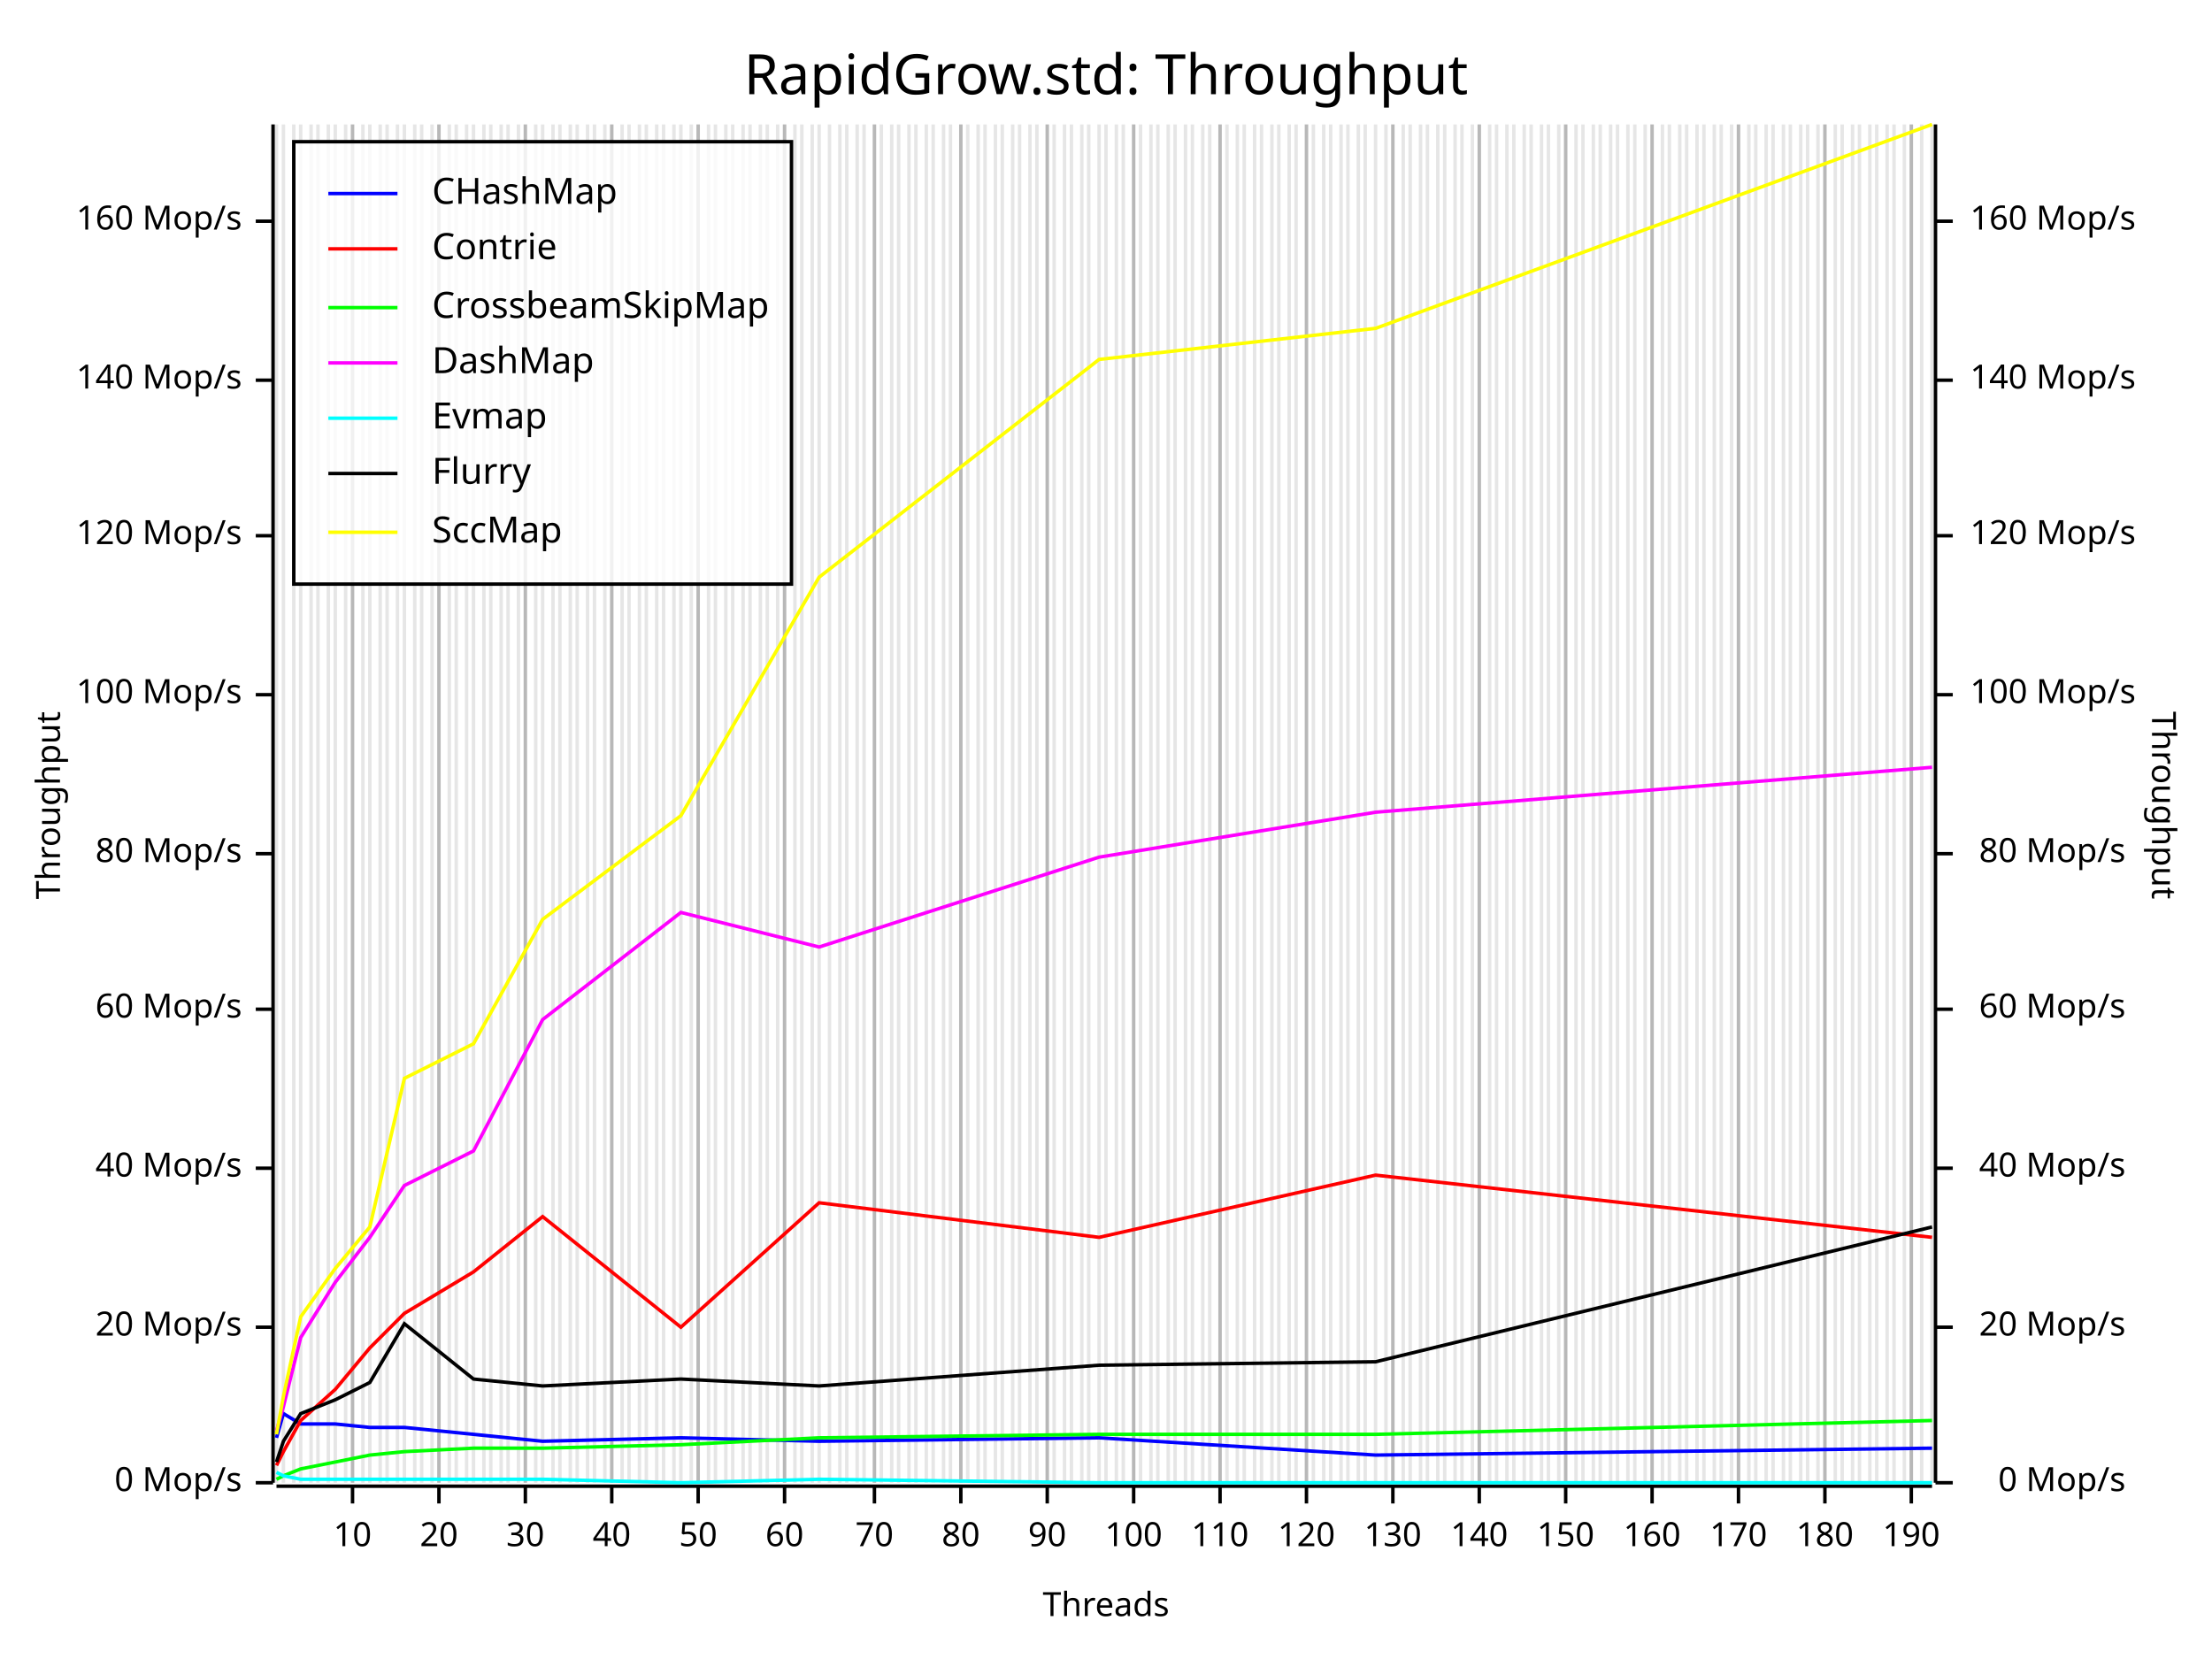
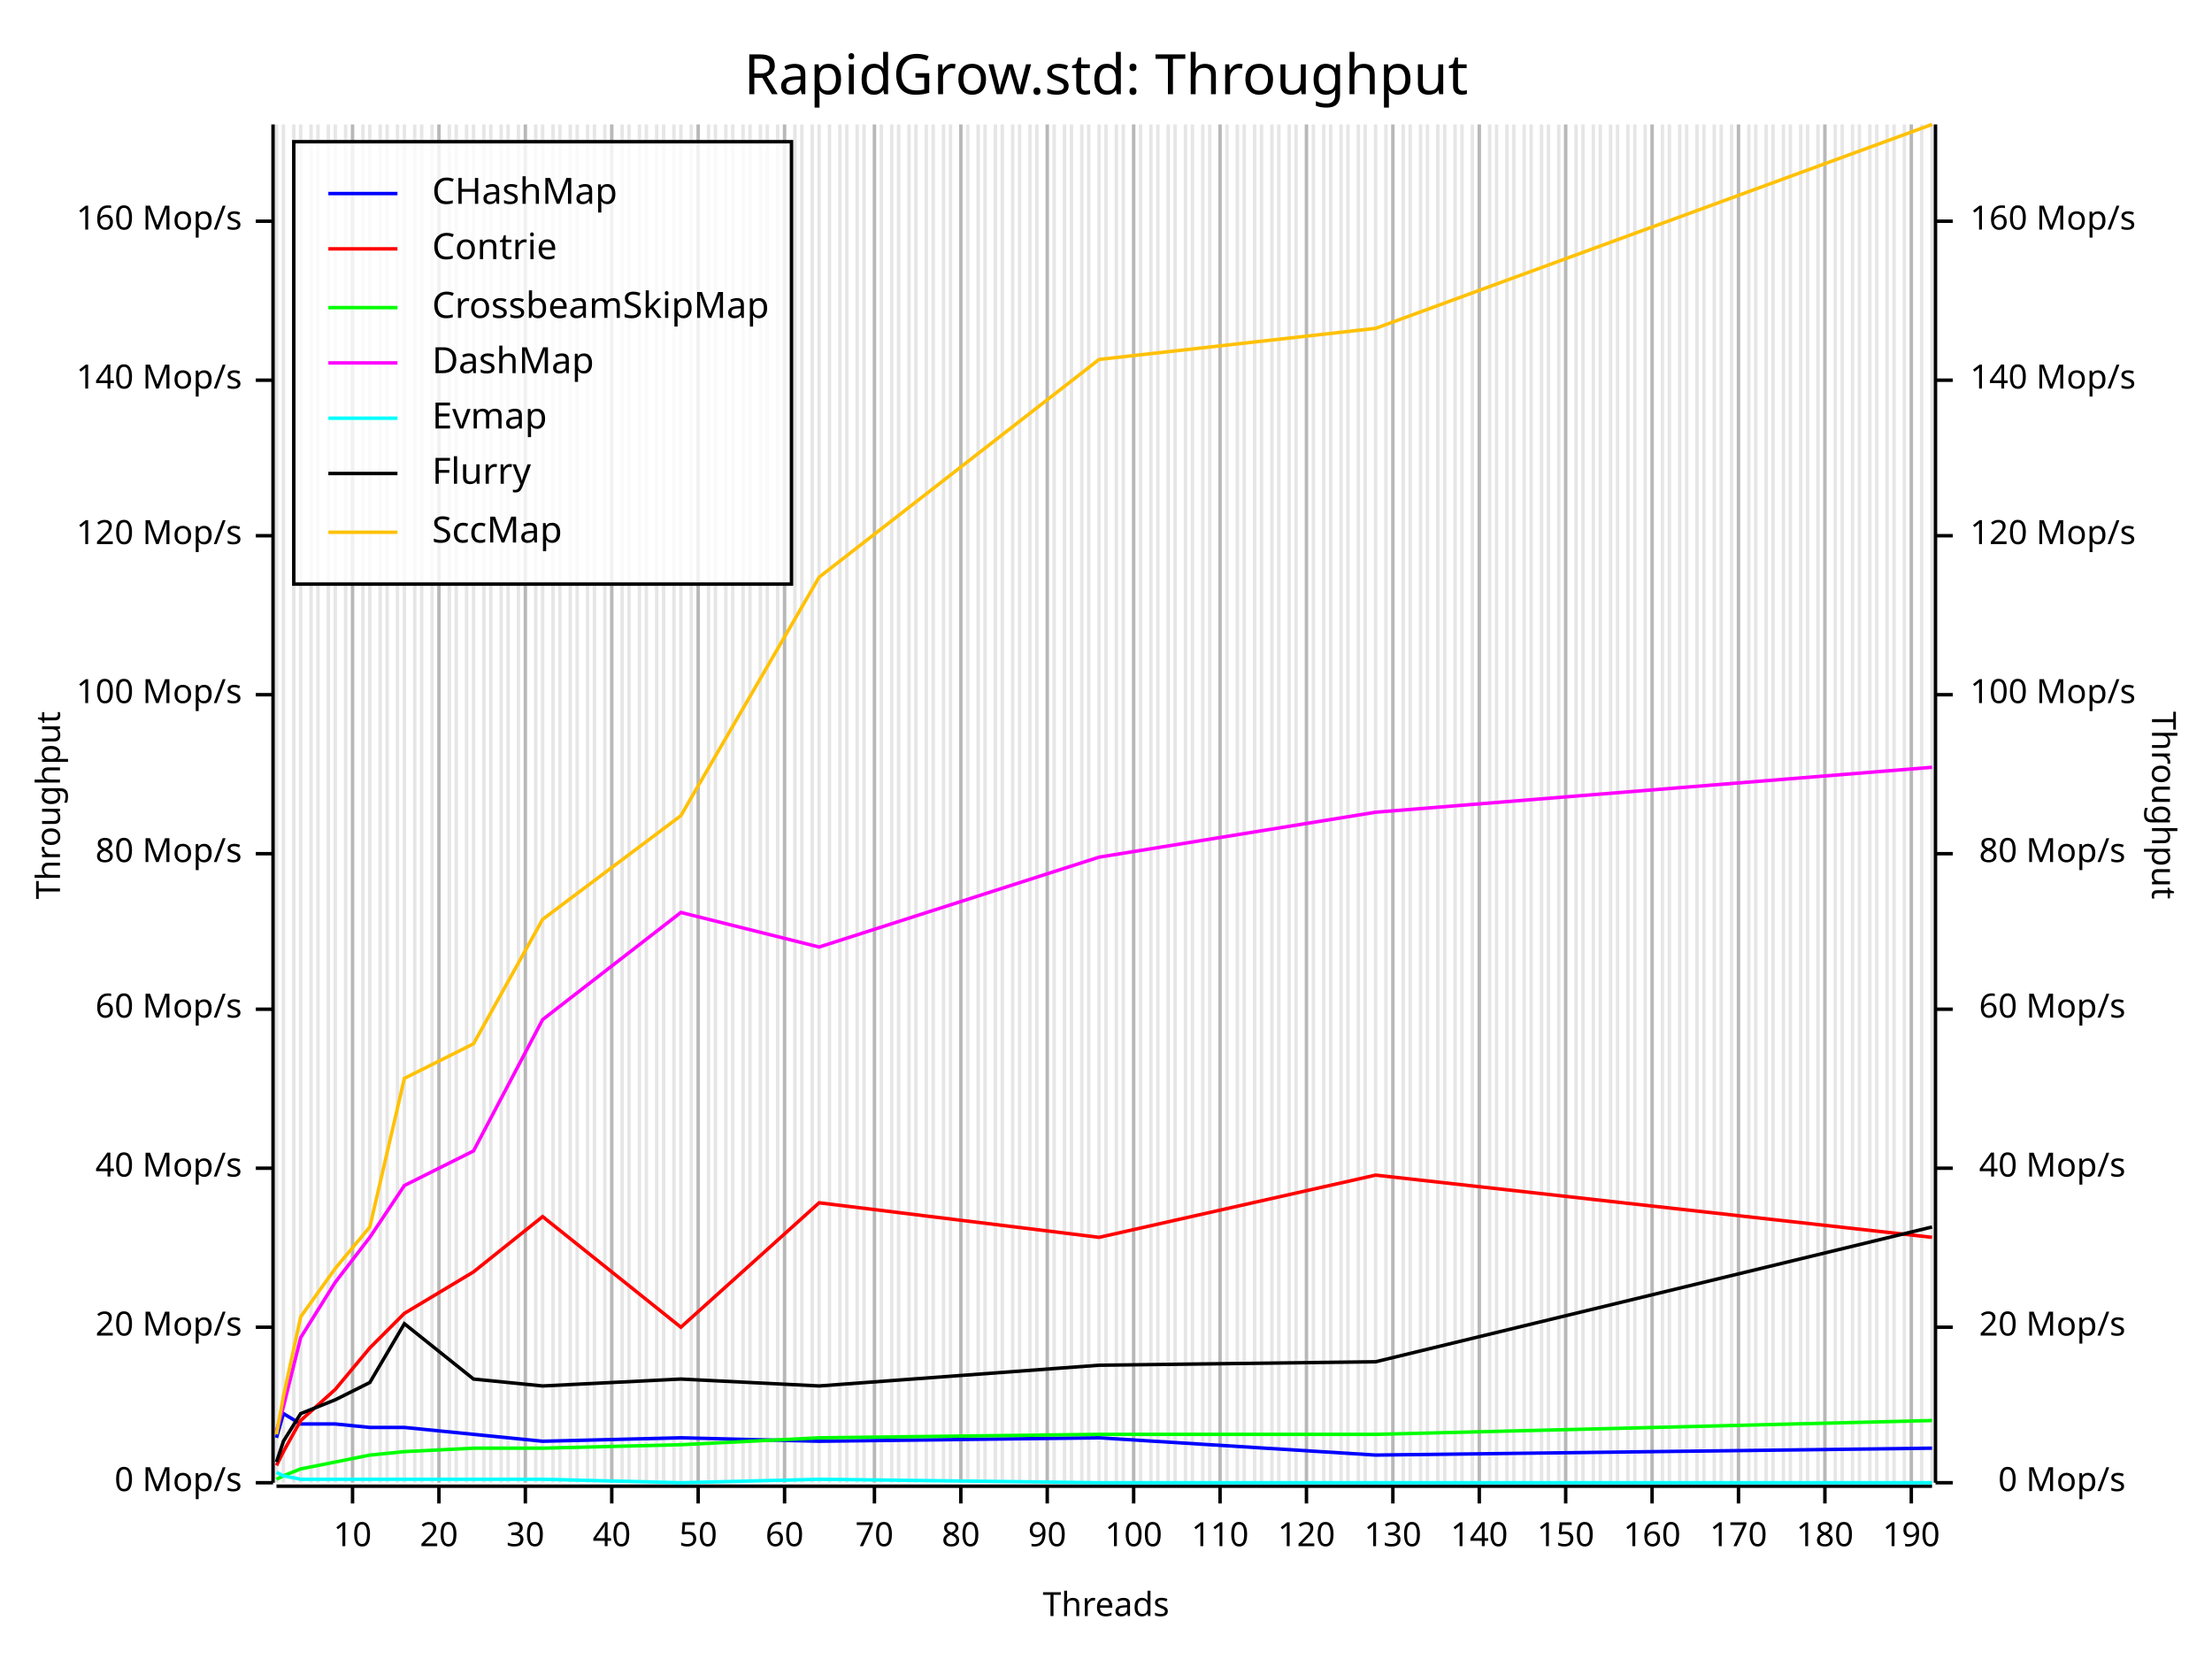
<svg xmlns="http://www.w3.org/2000/svg" width="640" height="480" viewBox="0 0 640 480">
  <rect x="0" y="0" width="640" height="480" opacity="1" fill="#FFFFFF" stroke="none" />
  <text x="320" y="15" dy="0.76em" text-anchor="middle" font-family="Fira Code" font-size="16.129" opacity="1" fill="#000000">
RapidGrow.std: Throughput
</text>
  <line opacity="0.1" stroke="#000000" stroke-width="1" x1="80" y1="429" x2="80" y2="36" />
  <line opacity="0.1" stroke="#000000" stroke-width="1" x1="82" y1="429" x2="82" y2="36" />
  <line opacity="0.1" stroke="#000000" stroke-width="1" x1="85" y1="429" x2="85" y2="36" />
  <line opacity="0.1" stroke="#000000" stroke-width="1" x1="87" y1="429" x2="87" y2="36" />
  <line opacity="0.1" stroke="#000000" stroke-width="1" x1="90" y1="429" x2="90" y2="36" />
  <line opacity="0.1" stroke="#000000" stroke-width="1" x1="92" y1="429" x2="92" y2="36" />
  <line opacity="0.1" stroke="#000000" stroke-width="1" x1="95" y1="429" x2="95" y2="36" />
  <line opacity="0.1" stroke="#000000" stroke-width="1" x1="97" y1="429" x2="97" y2="36" />
  <line opacity="0.1" stroke="#000000" stroke-width="1" x1="100" y1="429" x2="100" y2="36" />
  <line opacity="0.1" stroke="#000000" stroke-width="1" x1="102" y1="429" x2="102" y2="36" />
  <line opacity="0.1" stroke="#000000" stroke-width="1" x1="105" y1="429" x2="105" y2="36" />
  <line opacity="0.1" stroke="#000000" stroke-width="1" x1="107" y1="429" x2="107" y2="36" />
  <line opacity="0.1" stroke="#000000" stroke-width="1" x1="110" y1="429" x2="110" y2="36" />
  <line opacity="0.1" stroke="#000000" stroke-width="1" x1="112" y1="429" x2="112" y2="36" />
  <line opacity="0.1" stroke="#000000" stroke-width="1" x1="115" y1="429" x2="115" y2="36" />
  <line opacity="0.1" stroke="#000000" stroke-width="1" x1="117" y1="429" x2="117" y2="36" />
  <line opacity="0.1" stroke="#000000" stroke-width="1" x1="120" y1="429" x2="120" y2="36" />
  <line opacity="0.1" stroke="#000000" stroke-width="1" x1="122" y1="429" x2="122" y2="36" />
  <line opacity="0.1" stroke="#000000" stroke-width="1" x1="125" y1="429" x2="125" y2="36" />
  <line opacity="0.1" stroke="#000000" stroke-width="1" x1="127" y1="429" x2="127" y2="36" />
  <line opacity="0.1" stroke="#000000" stroke-width="1" x1="130" y1="429" x2="130" y2="36" />
  <line opacity="0.1" stroke="#000000" stroke-width="1" x1="132" y1="429" x2="132" y2="36" />
  <line opacity="0.1" stroke="#000000" stroke-width="1" x1="135" y1="429" x2="135" y2="36" />
  <line opacity="0.1" stroke="#000000" stroke-width="1" x1="137" y1="429" x2="137" y2="36" />
  <line opacity="0.1" stroke="#000000" stroke-width="1" x1="140" y1="429" x2="140" y2="36" />
  <line opacity="0.1" stroke="#000000" stroke-width="1" x1="142" y1="429" x2="142" y2="36" />
  <line opacity="0.1" stroke="#000000" stroke-width="1" x1="145" y1="429" x2="145" y2="36" />
  <line opacity="0.1" stroke="#000000" stroke-width="1" x1="147" y1="429" x2="147" y2="36" />
  <line opacity="0.1" stroke="#000000" stroke-width="1" x1="150" y1="429" x2="150" y2="36" />
  <line opacity="0.1" stroke="#000000" stroke-width="1" x1="152" y1="429" x2="152" y2="36" />
  <line opacity="0.1" stroke="#000000" stroke-width="1" x1="155" y1="429" x2="155" y2="36" />
  <line opacity="0.1" stroke="#000000" stroke-width="1" x1="157" y1="429" x2="157" y2="36" />
  <line opacity="0.1" stroke="#000000" stroke-width="1" x1="160" y1="429" x2="160" y2="36" />
  <line opacity="0.1" stroke="#000000" stroke-width="1" x1="162" y1="429" x2="162" y2="36" />
  <line opacity="0.1" stroke="#000000" stroke-width="1" x1="165" y1="429" x2="165" y2="36" />
  <line opacity="0.1" stroke="#000000" stroke-width="1" x1="167" y1="429" x2="167" y2="36" />
  <line opacity="0.1" stroke="#000000" stroke-width="1" x1="170" y1="429" x2="170" y2="36" />
  <line opacity="0.1" stroke="#000000" stroke-width="1" x1="172" y1="429" x2="172" y2="36" />
  <line opacity="0.1" stroke="#000000" stroke-width="1" x1="175" y1="429" x2="175" y2="36" />
  <line opacity="0.1" stroke="#000000" stroke-width="1" x1="177" y1="429" x2="177" y2="36" />
  <line opacity="0.1" stroke="#000000" stroke-width="1" x1="180" y1="429" x2="180" y2="36" />
  <line opacity="0.1" stroke="#000000" stroke-width="1" x1="182" y1="429" x2="182" y2="36" />
  <line opacity="0.1" stroke="#000000" stroke-width="1" x1="185" y1="429" x2="185" y2="36" />
  <line opacity="0.1" stroke="#000000" stroke-width="1" x1="187" y1="429" x2="187" y2="36" />
  <line opacity="0.1" stroke="#000000" stroke-width="1" x1="190" y1="429" x2="190" y2="36" />
  <line opacity="0.1" stroke="#000000" stroke-width="1" x1="192" y1="429" x2="192" y2="36" />
  <line opacity="0.1" stroke="#000000" stroke-width="1" x1="195" y1="429" x2="195" y2="36" />
  <line opacity="0.1" stroke="#000000" stroke-width="1" x1="197" y1="429" x2="197" y2="36" />
  <line opacity="0.1" stroke="#000000" stroke-width="1" x1="200" y1="429" x2="200" y2="36" />
  <line opacity="0.1" stroke="#000000" stroke-width="1" x1="202" y1="429" x2="202" y2="36" />
  <line opacity="0.1" stroke="#000000" stroke-width="1" x1="205" y1="429" x2="205" y2="36" />
  <line opacity="0.1" stroke="#000000" stroke-width="1" x1="207" y1="429" x2="207" y2="36" />
  <line opacity="0.1" stroke="#000000" stroke-width="1" x1="210" y1="429" x2="210" y2="36" />
  <line opacity="0.1" stroke="#000000" stroke-width="1" x1="212" y1="429" x2="212" y2="36" />
  <line opacity="0.1" stroke="#000000" stroke-width="1" x1="215" y1="429" x2="215" y2="36" />
  <line opacity="0.1" stroke="#000000" stroke-width="1" x1="217" y1="429" x2="217" y2="36" />
  <line opacity="0.1" stroke="#000000" stroke-width="1" x1="220" y1="429" x2="220" y2="36" />
  <line opacity="0.1" stroke="#000000" stroke-width="1" x1="222" y1="429" x2="222" y2="36" />
  <line opacity="0.1" stroke="#000000" stroke-width="1" x1="225" y1="429" x2="225" y2="36" />
  <line opacity="0.1" stroke="#000000" stroke-width="1" x1="227" y1="429" x2="227" y2="36" />
  <line opacity="0.1" stroke="#000000" stroke-width="1" x1="230" y1="429" x2="230" y2="36" />
  <line opacity="0.1" stroke="#000000" stroke-width="1" x1="232" y1="429" x2="232" y2="36" />
  <line opacity="0.1" stroke="#000000" stroke-width="1" x1="235" y1="429" x2="235" y2="36" />
  <line opacity="0.1" stroke="#000000" stroke-width="1" x1="237" y1="429" x2="237" y2="36" />
  <line opacity="0.1" stroke="#000000" stroke-width="1" x1="240" y1="429" x2="240" y2="36" />
  <line opacity="0.1" stroke="#000000" stroke-width="1" x1="243" y1="429" x2="243" y2="36" />
  <line opacity="0.1" stroke="#000000" stroke-width="1" x1="245" y1="429" x2="245" y2="36" />
  <line opacity="0.1" stroke="#000000" stroke-width="1" x1="248" y1="429" x2="248" y2="36" />
  <line opacity="0.1" stroke="#000000" stroke-width="1" x1="250" y1="429" x2="250" y2="36" />
  <line opacity="0.1" stroke="#000000" stroke-width="1" x1="253" y1="429" x2="253" y2="36" />
  <line opacity="0.1" stroke="#000000" stroke-width="1" x1="255" y1="429" x2="255" y2="36" />
  <line opacity="0.1" stroke="#000000" stroke-width="1" x1="258" y1="429" x2="258" y2="36" />
  <line opacity="0.1" stroke="#000000" stroke-width="1" x1="260" y1="429" x2="260" y2="36" />
  <line opacity="0.1" stroke="#000000" stroke-width="1" x1="263" y1="429" x2="263" y2="36" />
  <line opacity="0.1" stroke="#000000" stroke-width="1" x1="265" y1="429" x2="265" y2="36" />
  <line opacity="0.1" stroke="#000000" stroke-width="1" x1="268" y1="429" x2="268" y2="36" />
  <line opacity="0.1" stroke="#000000" stroke-width="1" x1="270" y1="429" x2="270" y2="36" />
  <line opacity="0.1" stroke="#000000" stroke-width="1" x1="273" y1="429" x2="273" y2="36" />
  <line opacity="0.1" stroke="#000000" stroke-width="1" x1="275" y1="429" x2="275" y2="36" />
  <line opacity="0.1" stroke="#000000" stroke-width="1" x1="278" y1="429" x2="278" y2="36" />
  <line opacity="0.1" stroke="#000000" stroke-width="1" x1="280" y1="429" x2="280" y2="36" />
  <line opacity="0.1" stroke="#000000" stroke-width="1" x1="283" y1="429" x2="283" y2="36" />
  <line opacity="0.1" stroke="#000000" stroke-width="1" x1="285" y1="429" x2="285" y2="36" />
  <line opacity="0.1" stroke="#000000" stroke-width="1" x1="288" y1="429" x2="288" y2="36" />
  <line opacity="0.1" stroke="#000000" stroke-width="1" x1="290" y1="429" x2="290" y2="36" />
  <line opacity="0.1" stroke="#000000" stroke-width="1" x1="293" y1="429" x2="293" y2="36" />
  <line opacity="0.1" stroke="#000000" stroke-width="1" x1="295" y1="429" x2="295" y2="36" />
  <line opacity="0.1" stroke="#000000" stroke-width="1" x1="298" y1="429" x2="298" y2="36" />
  <line opacity="0.1" stroke="#000000" stroke-width="1" x1="300" y1="429" x2="300" y2="36" />
  <line opacity="0.1" stroke="#000000" stroke-width="1" x1="303" y1="429" x2="303" y2="36" />
  <line opacity="0.1" stroke="#000000" stroke-width="1" x1="305" y1="429" x2="305" y2="36" />
  <line opacity="0.1" stroke="#000000" stroke-width="1" x1="308" y1="429" x2="308" y2="36" />
  <line opacity="0.1" stroke="#000000" stroke-width="1" x1="310" y1="429" x2="310" y2="36" />
  <line opacity="0.1" stroke="#000000" stroke-width="1" x1="313" y1="429" x2="313" y2="36" />
  <line opacity="0.1" stroke="#000000" stroke-width="1" x1="315" y1="429" x2="315" y2="36" />
  <line opacity="0.1" stroke="#000000" stroke-width="1" x1="318" y1="429" x2="318" y2="36" />
  <line opacity="0.1" stroke="#000000" stroke-width="1" x1="320" y1="429" x2="320" y2="36" />
  <line opacity="0.1" stroke="#000000" stroke-width="1" x1="323" y1="429" x2="323" y2="36" />
  <line opacity="0.1" stroke="#000000" stroke-width="1" x1="325" y1="429" x2="325" y2="36" />
  <line opacity="0.1" stroke="#000000" stroke-width="1" x1="328" y1="429" x2="328" y2="36" />
  <line opacity="0.1" stroke="#000000" stroke-width="1" x1="330" y1="429" x2="330" y2="36" />
  <line opacity="0.1" stroke="#000000" stroke-width="1" x1="333" y1="429" x2="333" y2="36" />
  <line opacity="0.1" stroke="#000000" stroke-width="1" x1="335" y1="429" x2="335" y2="36" />
  <line opacity="0.1" stroke="#000000" stroke-width="1" x1="338" y1="429" x2="338" y2="36" />
  <line opacity="0.1" stroke="#000000" stroke-width="1" x1="340" y1="429" x2="340" y2="36" />
  <line opacity="0.1" stroke="#000000" stroke-width="1" x1="343" y1="429" x2="343" y2="36" />
  <line opacity="0.1" stroke="#000000" stroke-width="1" x1="345" y1="429" x2="345" y2="36" />
  <line opacity="0.1" stroke="#000000" stroke-width="1" x1="348" y1="429" x2="348" y2="36" />
  <line opacity="0.1" stroke="#000000" stroke-width="1" x1="350" y1="429" x2="350" y2="36" />
  <line opacity="0.1" stroke="#000000" stroke-width="1" x1="353" y1="429" x2="353" y2="36" />
  <line opacity="0.1" stroke="#000000" stroke-width="1" x1="355" y1="429" x2="355" y2="36" />
  <line opacity="0.1" stroke="#000000" stroke-width="1" x1="358" y1="429" x2="358" y2="36" />
  <line opacity="0.1" stroke="#000000" stroke-width="1" x1="360" y1="429" x2="360" y2="36" />
  <line opacity="0.1" stroke="#000000" stroke-width="1" x1="363" y1="429" x2="363" y2="36" />
  <line opacity="0.1" stroke="#000000" stroke-width="1" x1="365" y1="429" x2="365" y2="36" />
  <line opacity="0.1" stroke="#000000" stroke-width="1" x1="368" y1="429" x2="368" y2="36" />
  <line opacity="0.1" stroke="#000000" stroke-width="1" x1="370" y1="429" x2="370" y2="36" />
  <line opacity="0.1" stroke="#000000" stroke-width="1" x1="373" y1="429" x2="373" y2="36" />
  <line opacity="0.1" stroke="#000000" stroke-width="1" x1="375" y1="429" x2="375" y2="36" />
  <line opacity="0.1" stroke="#000000" stroke-width="1" x1="378" y1="429" x2="378" y2="36" />
  <line opacity="0.1" stroke="#000000" stroke-width="1" x1="380" y1="429" x2="380" y2="36" />
  <line opacity="0.1" stroke="#000000" stroke-width="1" x1="383" y1="429" x2="383" y2="36" />
  <line opacity="0.1" stroke="#000000" stroke-width="1" x1="385" y1="429" x2="385" y2="36" />
  <line opacity="0.1" stroke="#000000" stroke-width="1" x1="388" y1="429" x2="388" y2="36" />
  <line opacity="0.1" stroke="#000000" stroke-width="1" x1="390" y1="429" x2="390" y2="36" />
  <line opacity="0.1" stroke="#000000" stroke-width="1" x1="393" y1="429" x2="393" y2="36" />
  <line opacity="0.1" stroke="#000000" stroke-width="1" x1="395" y1="429" x2="395" y2="36" />
  <line opacity="0.1" stroke="#000000" stroke-width="1" x1="398" y1="429" x2="398" y2="36" />
  <line opacity="0.1" stroke="#000000" stroke-width="1" x1="401" y1="429" x2="401" y2="36" />
  <line opacity="0.1" stroke="#000000" stroke-width="1" x1="403" y1="429" x2="403" y2="36" />
  <line opacity="0.1" stroke="#000000" stroke-width="1" x1="406" y1="429" x2="406" y2="36" />
  <line opacity="0.1" stroke="#000000" stroke-width="1" x1="408" y1="429" x2="408" y2="36" />
  <line opacity="0.1" stroke="#000000" stroke-width="1" x1="411" y1="429" x2="411" y2="36" />
  <line opacity="0.1" stroke="#000000" stroke-width="1" x1="413" y1="429" x2="413" y2="36" />
  <line opacity="0.1" stroke="#000000" stroke-width="1" x1="416" y1="429" x2="416" y2="36" />
  <line opacity="0.1" stroke="#000000" stroke-width="1" x1="418" y1="429" x2="418" y2="36" />
  <line opacity="0.1" stroke="#000000" stroke-width="1" x1="421" y1="429" x2="421" y2="36" />
  <line opacity="0.1" stroke="#000000" stroke-width="1" x1="423" y1="429" x2="423" y2="36" />
  <line opacity="0.1" stroke="#000000" stroke-width="1" x1="426" y1="429" x2="426" y2="36" />
  <line opacity="0.1" stroke="#000000" stroke-width="1" x1="428" y1="429" x2="428" y2="36" />
  <line opacity="0.1" stroke="#000000" stroke-width="1" x1="431" y1="429" x2="431" y2="36" />
  <line opacity="0.1" stroke="#000000" stroke-width="1" x1="433" y1="429" x2="433" y2="36" />
  <line opacity="0.1" stroke="#000000" stroke-width="1" x1="436" y1="429" x2="436" y2="36" />
  <line opacity="0.1" stroke="#000000" stroke-width="1" x1="438" y1="429" x2="438" y2="36" />
  <line opacity="0.1" stroke="#000000" stroke-width="1" x1="441" y1="429" x2="441" y2="36" />
  <line opacity="0.1" stroke="#000000" stroke-width="1" x1="443" y1="429" x2="443" y2="36" />
  <line opacity="0.1" stroke="#000000" stroke-width="1" x1="446" y1="429" x2="446" y2="36" />
  <line opacity="0.1" stroke="#000000" stroke-width="1" x1="448" y1="429" x2="448" y2="36" />
  <line opacity="0.1" stroke="#000000" stroke-width="1" x1="451" y1="429" x2="451" y2="36" />
  <line opacity="0.1" stroke="#000000" stroke-width="1" x1="453" y1="429" x2="453" y2="36" />
  <line opacity="0.1" stroke="#000000" stroke-width="1" x1="456" y1="429" x2="456" y2="36" />
  <line opacity="0.1" stroke="#000000" stroke-width="1" x1="458" y1="429" x2="458" y2="36" />
  <line opacity="0.1" stroke="#000000" stroke-width="1" x1="461" y1="429" x2="461" y2="36" />
  <line opacity="0.1" stroke="#000000" stroke-width="1" x1="463" y1="429" x2="463" y2="36" />
  <line opacity="0.1" stroke="#000000" stroke-width="1" x1="466" y1="429" x2="466" y2="36" />
  <line opacity="0.1" stroke="#000000" stroke-width="1" x1="468" y1="429" x2="468" y2="36" />
  <line opacity="0.1" stroke="#000000" stroke-width="1" x1="471" y1="429" x2="471" y2="36" />
  <line opacity="0.1" stroke="#000000" stroke-width="1" x1="473" y1="429" x2="473" y2="36" />
  <line opacity="0.1" stroke="#000000" stroke-width="1" x1="476" y1="429" x2="476" y2="36" />
  <line opacity="0.1" stroke="#000000" stroke-width="1" x1="478" y1="429" x2="478" y2="36" />
  <line opacity="0.1" stroke="#000000" stroke-width="1" x1="481" y1="429" x2="481" y2="36" />
  <line opacity="0.1" stroke="#000000" stroke-width="1" x1="483" y1="429" x2="483" y2="36" />
  <line opacity="0.1" stroke="#000000" stroke-width="1" x1="486" y1="429" x2="486" y2="36" />
  <line opacity="0.1" stroke="#000000" stroke-width="1" x1="488" y1="429" x2="488" y2="36" />
  <line opacity="0.1" stroke="#000000" stroke-width="1" x1="491" y1="429" x2="491" y2="36" />
  <line opacity="0.1" stroke="#000000" stroke-width="1" x1="493" y1="429" x2="493" y2="36" />
  <line opacity="0.1" stroke="#000000" stroke-width="1" x1="496" y1="429" x2="496" y2="36" />
  <line opacity="0.1" stroke="#000000" stroke-width="1" x1="498" y1="429" x2="498" y2="36" />
  <line opacity="0.1" stroke="#000000" stroke-width="1" x1="501" y1="429" x2="501" y2="36" />
  <line opacity="0.1" stroke="#000000" stroke-width="1" x1="503" y1="429" x2="503" y2="36" />
  <line opacity="0.1" stroke="#000000" stroke-width="1" x1="506" y1="429" x2="506" y2="36" />
  <line opacity="0.1" stroke="#000000" stroke-width="1" x1="508" y1="429" x2="508" y2="36" />
  <line opacity="0.1" stroke="#000000" stroke-width="1" x1="511" y1="429" x2="511" y2="36" />
  <line opacity="0.1" stroke="#000000" stroke-width="1" x1="513" y1="429" x2="513" y2="36" />
  <line opacity="0.1" stroke="#000000" stroke-width="1" x1="516" y1="429" x2="516" y2="36" />
  <line opacity="0.1" stroke="#000000" stroke-width="1" x1="518" y1="429" x2="518" y2="36" />
  <line opacity="0.1" stroke="#000000" stroke-width="1" x1="521" y1="429" x2="521" y2="36" />
  <line opacity="0.1" stroke="#000000" stroke-width="1" x1="523" y1="429" x2="523" y2="36" />
  <line opacity="0.1" stroke="#000000" stroke-width="1" x1="526" y1="429" x2="526" y2="36" />
  <line opacity="0.1" stroke="#000000" stroke-width="1" x1="528" y1="429" x2="528" y2="36" />
  <line opacity="0.1" stroke="#000000" stroke-width="1" x1="531" y1="429" x2="531" y2="36" />
  <line opacity="0.1" stroke="#000000" stroke-width="1" x1="533" y1="429" x2="533" y2="36" />
  <line opacity="0.1" stroke="#000000" stroke-width="1" x1="536" y1="429" x2="536" y2="36" />
  <line opacity="0.1" stroke="#000000" stroke-width="1" x1="538" y1="429" x2="538" y2="36" />
  <line opacity="0.1" stroke="#000000" stroke-width="1" x1="541" y1="429" x2="541" y2="36" />
  <line opacity="0.1" stroke="#000000" stroke-width="1" x1="543" y1="429" x2="543" y2="36" />
  <line opacity="0.1" stroke="#000000" stroke-width="1" x1="546" y1="429" x2="546" y2="36" />
  <line opacity="0.1" stroke="#000000" stroke-width="1" x1="548" y1="429" x2="548" y2="36" />
  <line opacity="0.1" stroke="#000000" stroke-width="1" x1="551" y1="429" x2="551" y2="36" />
  <line opacity="0.1" stroke="#000000" stroke-width="1" x1="553" y1="429" x2="553" y2="36" />
  <line opacity="0.1" stroke="#000000" stroke-width="1" x1="556" y1="429" x2="556" y2="36" />
  <line opacity="0.1" stroke="#000000" stroke-width="1" x1="559" y1="429" x2="559" y2="36" />
  <text x="10" y="233" dy="0.76em" text-anchor="middle" font-family="sans-serif" font-size="9.677" opacity="1" fill="#000000" transform="rotate(270, 10, 233)">
Throughput
</text>
  <text x="320" y="470" dy="-0.5ex" text-anchor="middle" font-family="sans-serif" font-size="9.677" opacity="1" fill="#000000">
Threads
</text>
  <text x="630" y="233" dy="0.76em" text-anchor="middle" font-family="sans-serif" font-size="9.677" opacity="1" fill="#000000" transform="rotate(90, 630, 233)">
Throughput
</text>
  <line opacity="0.2" stroke="#000000" stroke-width="1" x1="102" y1="429" x2="102" y2="36" />
  <line opacity="0.2" stroke="#000000" stroke-width="1" x1="127" y1="429" x2="127" y2="36" />
  <line opacity="0.2" stroke="#000000" stroke-width="1" x1="152" y1="429" x2="152" y2="36" />
  <line opacity="0.2" stroke="#000000" stroke-width="1" x1="177" y1="429" x2="177" y2="36" />
  <line opacity="0.2" stroke="#000000" stroke-width="1" x1="202" y1="429" x2="202" y2="36" />
  <line opacity="0.2" stroke="#000000" stroke-width="1" x1="227" y1="429" x2="227" y2="36" />
  <line opacity="0.2" stroke="#000000" stroke-width="1" x1="253" y1="429" x2="253" y2="36" />
  <line opacity="0.2" stroke="#000000" stroke-width="1" x1="278" y1="429" x2="278" y2="36" />
  <line opacity="0.2" stroke="#000000" stroke-width="1" x1="303" y1="429" x2="303" y2="36" />
  <line opacity="0.2" stroke="#000000" stroke-width="1" x1="328" y1="429" x2="328" y2="36" />
  <line opacity="0.2" stroke="#000000" stroke-width="1" x1="353" y1="429" x2="353" y2="36" />
  <line opacity="0.2" stroke="#000000" stroke-width="1" x1="378" y1="429" x2="378" y2="36" />
  <line opacity="0.2" stroke="#000000" stroke-width="1" x1="403" y1="429" x2="403" y2="36" />
  <line opacity="0.2" stroke="#000000" stroke-width="1" x1="428" y1="429" x2="428" y2="36" />
  <line opacity="0.2" stroke="#000000" stroke-width="1" x1="453" y1="429" x2="453" y2="36" />
  <line opacity="0.2" stroke="#000000" stroke-width="1" x1="478" y1="429" x2="478" y2="36" />
  <line opacity="0.2" stroke="#000000" stroke-width="1" x1="503" y1="429" x2="503" y2="36" />
  <line opacity="0.2" stroke="#000000" stroke-width="1" x1="528" y1="429" x2="528" y2="36" />
  <line opacity="0.2" stroke="#000000" stroke-width="1" x1="553" y1="429" x2="553" y2="36" />
  <polyline fill="none" opacity="1" stroke="#000000" stroke-width="1" points="79,36 79,429 " />
  <text x="70" y="429" dy="0.5ex" text-anchor="end" font-family="sans-serif" font-size="9.677" opacity="1" fill="#000000">
0 Mop/s
</text>
  <polyline fill="none" opacity="1" stroke="#000000" stroke-width="1" points="74,429 79,429 " />
  <text x="70" y="384" dy="0.5ex" text-anchor="end" font-family="sans-serif" font-size="9.677" opacity="1" fill="#000000">
20 Mop/s
</text>
  <polyline fill="none" opacity="1" stroke="#000000" stroke-width="1" points="74,384 79,384 " />
  <text x="70" y="338" dy="0.5ex" text-anchor="end" font-family="sans-serif" font-size="9.677" opacity="1" fill="#000000">
40 Mop/s
</text>
  <polyline fill="none" opacity="1" stroke="#000000" stroke-width="1" points="74,338 79,338 " />
  <text x="70" y="292" dy="0.5ex" text-anchor="end" font-family="sans-serif" font-size="9.677" opacity="1" fill="#000000">
60 Mop/s
</text>
  <polyline fill="none" opacity="1" stroke="#000000" stroke-width="1" points="74,292 79,292 " />
  <text x="70" y="247" dy="0.5ex" text-anchor="end" font-family="sans-serif" font-size="9.677" opacity="1" fill="#000000">
80 Mop/s
</text>
  <polyline fill="none" opacity="1" stroke="#000000" stroke-width="1" points="74,247 79,247 " />
  <text x="70" y="201" dy="0.5ex" text-anchor="end" font-family="sans-serif" font-size="9.677" opacity="1" fill="#000000">
100 Mop/s
</text>
  <polyline fill="none" opacity="1" stroke="#000000" stroke-width="1" points="74,201 79,201 " />
  <text x="70" y="155" dy="0.5ex" text-anchor="end" font-family="sans-serif" font-size="9.677" opacity="1" fill="#000000">
120 Mop/s
</text>
  <polyline fill="none" opacity="1" stroke="#000000" stroke-width="1" points="74,155 79,155 " />
  <text x="70" y="110" dy="0.5ex" text-anchor="end" font-family="sans-serif" font-size="9.677" opacity="1" fill="#000000">
140 Mop/s
</text>
  <polyline fill="none" opacity="1" stroke="#000000" stroke-width="1" points="74,110 79,110 " />
  <text x="70" y="64" dy="0.5ex" text-anchor="end" font-family="sans-serif" font-size="9.677" opacity="1" fill="#000000">
160 Mop/s
</text>
  <polyline fill="none" opacity="1" stroke="#000000" stroke-width="1" points="74,64 79,64 " />
  <polyline fill="none" opacity="1" stroke="#000000" stroke-width="1" points="80,430 559,430 " />
  <text x="102" y="440" dy="0.76em" text-anchor="middle" font-family="sans-serif" font-size="9.677" opacity="1" fill="#000000">
10
</text>
  <polyline fill="none" opacity="1" stroke="#000000" stroke-width="1" points="102,430 102,435 " />
  <text x="127" y="440" dy="0.76em" text-anchor="middle" font-family="sans-serif" font-size="9.677" opacity="1" fill="#000000">
20
</text>
  <polyline fill="none" opacity="1" stroke="#000000" stroke-width="1" points="127,430 127,435 " />
  <text x="152" y="440" dy="0.76em" text-anchor="middle" font-family="sans-serif" font-size="9.677" opacity="1" fill="#000000">
30
</text>
  <polyline fill="none" opacity="1" stroke="#000000" stroke-width="1" points="152,430 152,435 " />
  <text x="177" y="440" dy="0.76em" text-anchor="middle" font-family="sans-serif" font-size="9.677" opacity="1" fill="#000000">
40
</text>
  <polyline fill="none" opacity="1" stroke="#000000" stroke-width="1" points="177,430 177,435 " />
  <text x="202" y="440" dy="0.76em" text-anchor="middle" font-family="sans-serif" font-size="9.677" opacity="1" fill="#000000">
50
</text>
  <polyline fill="none" opacity="1" stroke="#000000" stroke-width="1" points="202,430 202,435 " />
  <text x="227" y="440" dy="0.76em" text-anchor="middle" font-family="sans-serif" font-size="9.677" opacity="1" fill="#000000">
60
</text>
  <polyline fill="none" opacity="1" stroke="#000000" stroke-width="1" points="227,430 227,435 " />
  <text x="253" y="440" dy="0.76em" text-anchor="middle" font-family="sans-serif" font-size="9.677" opacity="1" fill="#000000">
70
</text>
  <polyline fill="none" opacity="1" stroke="#000000" stroke-width="1" points="253,430 253,435 " />
  <text x="278" y="440" dy="0.76em" text-anchor="middle" font-family="sans-serif" font-size="9.677" opacity="1" fill="#000000">
80
</text>
  <polyline fill="none" opacity="1" stroke="#000000" stroke-width="1" points="278,430 278,435 " />
  <text x="303" y="440" dy="0.76em" text-anchor="middle" font-family="sans-serif" font-size="9.677" opacity="1" fill="#000000">
90
</text>
  <polyline fill="none" opacity="1" stroke="#000000" stroke-width="1" points="303,430 303,435 " />
  <text x="328" y="440" dy="0.76em" text-anchor="middle" font-family="sans-serif" font-size="9.677" opacity="1" fill="#000000">
100
</text>
  <polyline fill="none" opacity="1" stroke="#000000" stroke-width="1" points="328,430 328,435 " />
  <text x="353" y="440" dy="0.76em" text-anchor="middle" font-family="sans-serif" font-size="9.677" opacity="1" fill="#000000">
110
</text>
  <polyline fill="none" opacity="1" stroke="#000000" stroke-width="1" points="353,430 353,435 " />
  <text x="378" y="440" dy="0.76em" text-anchor="middle" font-family="sans-serif" font-size="9.677" opacity="1" fill="#000000">
120
</text>
  <polyline fill="none" opacity="1" stroke="#000000" stroke-width="1" points="378,430 378,435 " />
  <text x="403" y="440" dy="0.76em" text-anchor="middle" font-family="sans-serif" font-size="9.677" opacity="1" fill="#000000">
130
</text>
  <polyline fill="none" opacity="1" stroke="#000000" stroke-width="1" points="403,430 403,435 " />
  <text x="428" y="440" dy="0.76em" text-anchor="middle" font-family="sans-serif" font-size="9.677" opacity="1" fill="#000000">
140
</text>
  <polyline fill="none" opacity="1" stroke="#000000" stroke-width="1" points="428,430 428,435 " />
  <text x="453" y="440" dy="0.76em" text-anchor="middle" font-family="sans-serif" font-size="9.677" opacity="1" fill="#000000">
150
</text>
  <polyline fill="none" opacity="1" stroke="#000000" stroke-width="1" points="453,430 453,435 " />
  <text x="478" y="440" dy="0.76em" text-anchor="middle" font-family="sans-serif" font-size="9.677" opacity="1" fill="#000000">
160
</text>
  <polyline fill="none" opacity="1" stroke="#000000" stroke-width="1" points="478,430 478,435 " />
  <text x="503" y="440" dy="0.76em" text-anchor="middle" font-family="sans-serif" font-size="9.677" opacity="1" fill="#000000">
170
</text>
  <polyline fill="none" opacity="1" stroke="#000000" stroke-width="1" points="503,430 503,435 " />
  <text x="528" y="440" dy="0.76em" text-anchor="middle" font-family="sans-serif" font-size="9.677" opacity="1" fill="#000000">
180
</text>
  <polyline fill="none" opacity="1" stroke="#000000" stroke-width="1" points="528,430 528,435 " />
  <text x="553" y="440" dy="0.76em" text-anchor="middle" font-family="sans-serif" font-size="9.677" opacity="1" fill="#000000">
190
</text>
  <polyline fill="none" opacity="1" stroke="#000000" stroke-width="1" points="553,430 553,435 " />
  <polyline fill="none" opacity="1" stroke="#000000" stroke-width="1" points="560,36 560,429 " />
  <text x="615" y="429" dy="0.5ex" text-anchor="end" font-family="sans-serif" font-size="9.677" opacity="1" fill="#000000">
0 Mop/s
</text>
  <polyline fill="none" opacity="1" stroke="#000000" stroke-width="1" points="560,429 565,429 " />
  <text x="615" y="384" dy="0.5ex" text-anchor="end" font-family="sans-serif" font-size="9.677" opacity="1" fill="#000000">
20 Mop/s
</text>
  <polyline fill="none" opacity="1" stroke="#000000" stroke-width="1" points="560,384 565,384 " />
  <text x="615" y="338" dy="0.5ex" text-anchor="end" font-family="sans-serif" font-size="9.677" opacity="1" fill="#000000">
40 Mop/s
</text>
  <polyline fill="none" opacity="1" stroke="#000000" stroke-width="1" points="560,338 565,338 " />
  <text x="615" y="292" dy="0.5ex" text-anchor="end" font-family="sans-serif" font-size="9.677" opacity="1" fill="#000000">
60 Mop/s
</text>
  <polyline fill="none" opacity="1" stroke="#000000" stroke-width="1" points="560,292 565,292 " />
  <text x="615" y="247" dy="0.5ex" text-anchor="end" font-family="sans-serif" font-size="9.677" opacity="1" fill="#000000">
80 Mop/s
</text>
  <polyline fill="none" opacity="1" stroke="#000000" stroke-width="1" points="560,247 565,247 " />
  <text x="570" y="201" dy="0.5ex" text-anchor="start" font-family="sans-serif" font-size="9.677" opacity="1" fill="#000000">
100 Mop/s
</text>
  <polyline fill="none" opacity="1" stroke="#000000" stroke-width="1" points="560,201 565,201 " />
  <text x="570" y="155" dy="0.5ex" text-anchor="start" font-family="sans-serif" font-size="9.677" opacity="1" fill="#000000">
120 Mop/s
</text>
  <polyline fill="none" opacity="1" stroke="#000000" stroke-width="1" points="560,155 565,155 " />
  <text x="570" y="110" dy="0.5ex" text-anchor="start" font-family="sans-serif" font-size="9.677" opacity="1" fill="#000000">
140 Mop/s
</text>
  <polyline fill="none" opacity="1" stroke="#000000" stroke-width="1" points="560,110 565,110 " />
  <text x="570" y="64" dy="0.5ex" text-anchor="start" font-family="sans-serif" font-size="9.677" opacity="1" fill="#000000">
160 Mop/s
</text>
  <polyline fill="none" opacity="1" stroke="#000000" stroke-width="1" points="560,64 565,64 " />
  <polyline fill="none" opacity="1" stroke="#0000FF" stroke-width="1" points="80,416 82,409 87,412 97,412 107,413 117,413 137,415 157,417 197,416 237,417 318,416 398,421 559,419 " />
  <polyline fill="none" opacity="1" stroke="#FF0000" stroke-width="1" points="80,424 82,420 87,411 97,402 107,390 117,380 137,368 157,352 197,384 237,348 318,358 398,340 559,358 " />
  <polyline fill="none" opacity="1" stroke="#00FF00" stroke-width="1" points="80,428 82,427 87,425 97,423 107,421 117,420 137,419 157,419 197,418 237,416 318,415 398,415 559,411 " />
  <polyline fill="none" opacity="1" stroke="#FF00FF" stroke-width="1" points="80,414 82,407 87,387 97,371 107,358 117,343 137,333 157,295 197,264 237,274 318,248 398,235 559,222 " />
  <polyline fill="none" opacity="1" stroke="#00FFFF" stroke-width="1" points="80,426 82,427 87,428 97,428 107,428 117,428 137,428 157,428 197,429 237,428 318,429 398,429 559,429 " />
  <polyline fill="none" opacity="1" stroke="#000000" stroke-width="1" points="80,423 82,417 87,409 97,405 107,400 117,383 137,399 157,401 197,399 237,401 318,395 398,394 559,355 " />
-   <polyline fill="none" opacity="1" stroke="#FFFF00" stroke-width="1" points="80,415 82,404 87,381 97,367 107,355 117,312 137,302 157,266 197,236 237,167 318,104 398,95 559,36 " />
+   <polyline fill="none" opacity="1" stroke="#FFC107" stroke-width="1" points="80,415 82,404 87,381 97,367 107,355 117,312 137,302 157,266 197,236 237,167 318,104 398,95 559,36 " />
  <rect x="85" y="41" width="144" height="128" opacity="0.8" fill="#FFFFFF" stroke="none" />
  <rect x="85" y="41" width="144" height="128" opacity="1" fill="none" stroke="#000000" />
  <text x="125" y="51" dy="0.76em" text-anchor="start" font-family="Fira Code" font-size="10.484" opacity="1" fill="#000000">
CHashMap
</text>
  <text x="125" y="67" dy="0.76em" text-anchor="start" font-family="Fira Code" font-size="10.484" opacity="1" fill="#000000">
Contrie
</text>
  <text x="125" y="84" dy="0.76em" text-anchor="start" font-family="Fira Code" font-size="10.484" opacity="1" fill="#000000">
CrossbeamSkipMap
</text>
  <text x="125" y="100" dy="0.76em" text-anchor="start" font-family="Fira Code" font-size="10.484" opacity="1" fill="#000000">
DashMap
</text>
  <text x="125" y="116" dy="0.76em" text-anchor="start" font-family="Fira Code" font-size="10.484" opacity="1" fill="#000000">
Evmap
</text>
  <text x="125" y="132" dy="0.76em" text-anchor="start" font-family="Fira Code" font-size="10.484" opacity="1" fill="#000000">
Flurry
</text>
  <text x="125" y="149" dy="0.76em" text-anchor="start" font-family="Fira Code" font-size="10.484" opacity="1" fill="#000000">
SccMap
</text>
  <polyline fill="none" opacity="1" stroke="#0000FF" stroke-width="1" points="95,56 115,56 " />
  <polyline fill="none" opacity="1" stroke="#FF0000" stroke-width="1" points="95,72 115,72 " />
  <polyline fill="none" opacity="1" stroke="#00FF00" stroke-width="1" points="95,89 115,89 " />
  <polyline fill="none" opacity="1" stroke="#FF00FF" stroke-width="1" points="95,105 115,105 " />
  <polyline fill="none" opacity="1" stroke="#00FFFF" stroke-width="1" points="95,121 115,121 " />
  <polyline fill="none" opacity="1" stroke="#000000" stroke-width="1" points="95,137 115,137 " />
-   <polyline fill="none" opacity="1" stroke="#FFFF00" stroke-width="1" points="95,154 115,154 " />
+   <polyline fill="none" opacity="1" stroke="#FFC107" stroke-width="1" points="95,154 115,154 " />
</svg>
